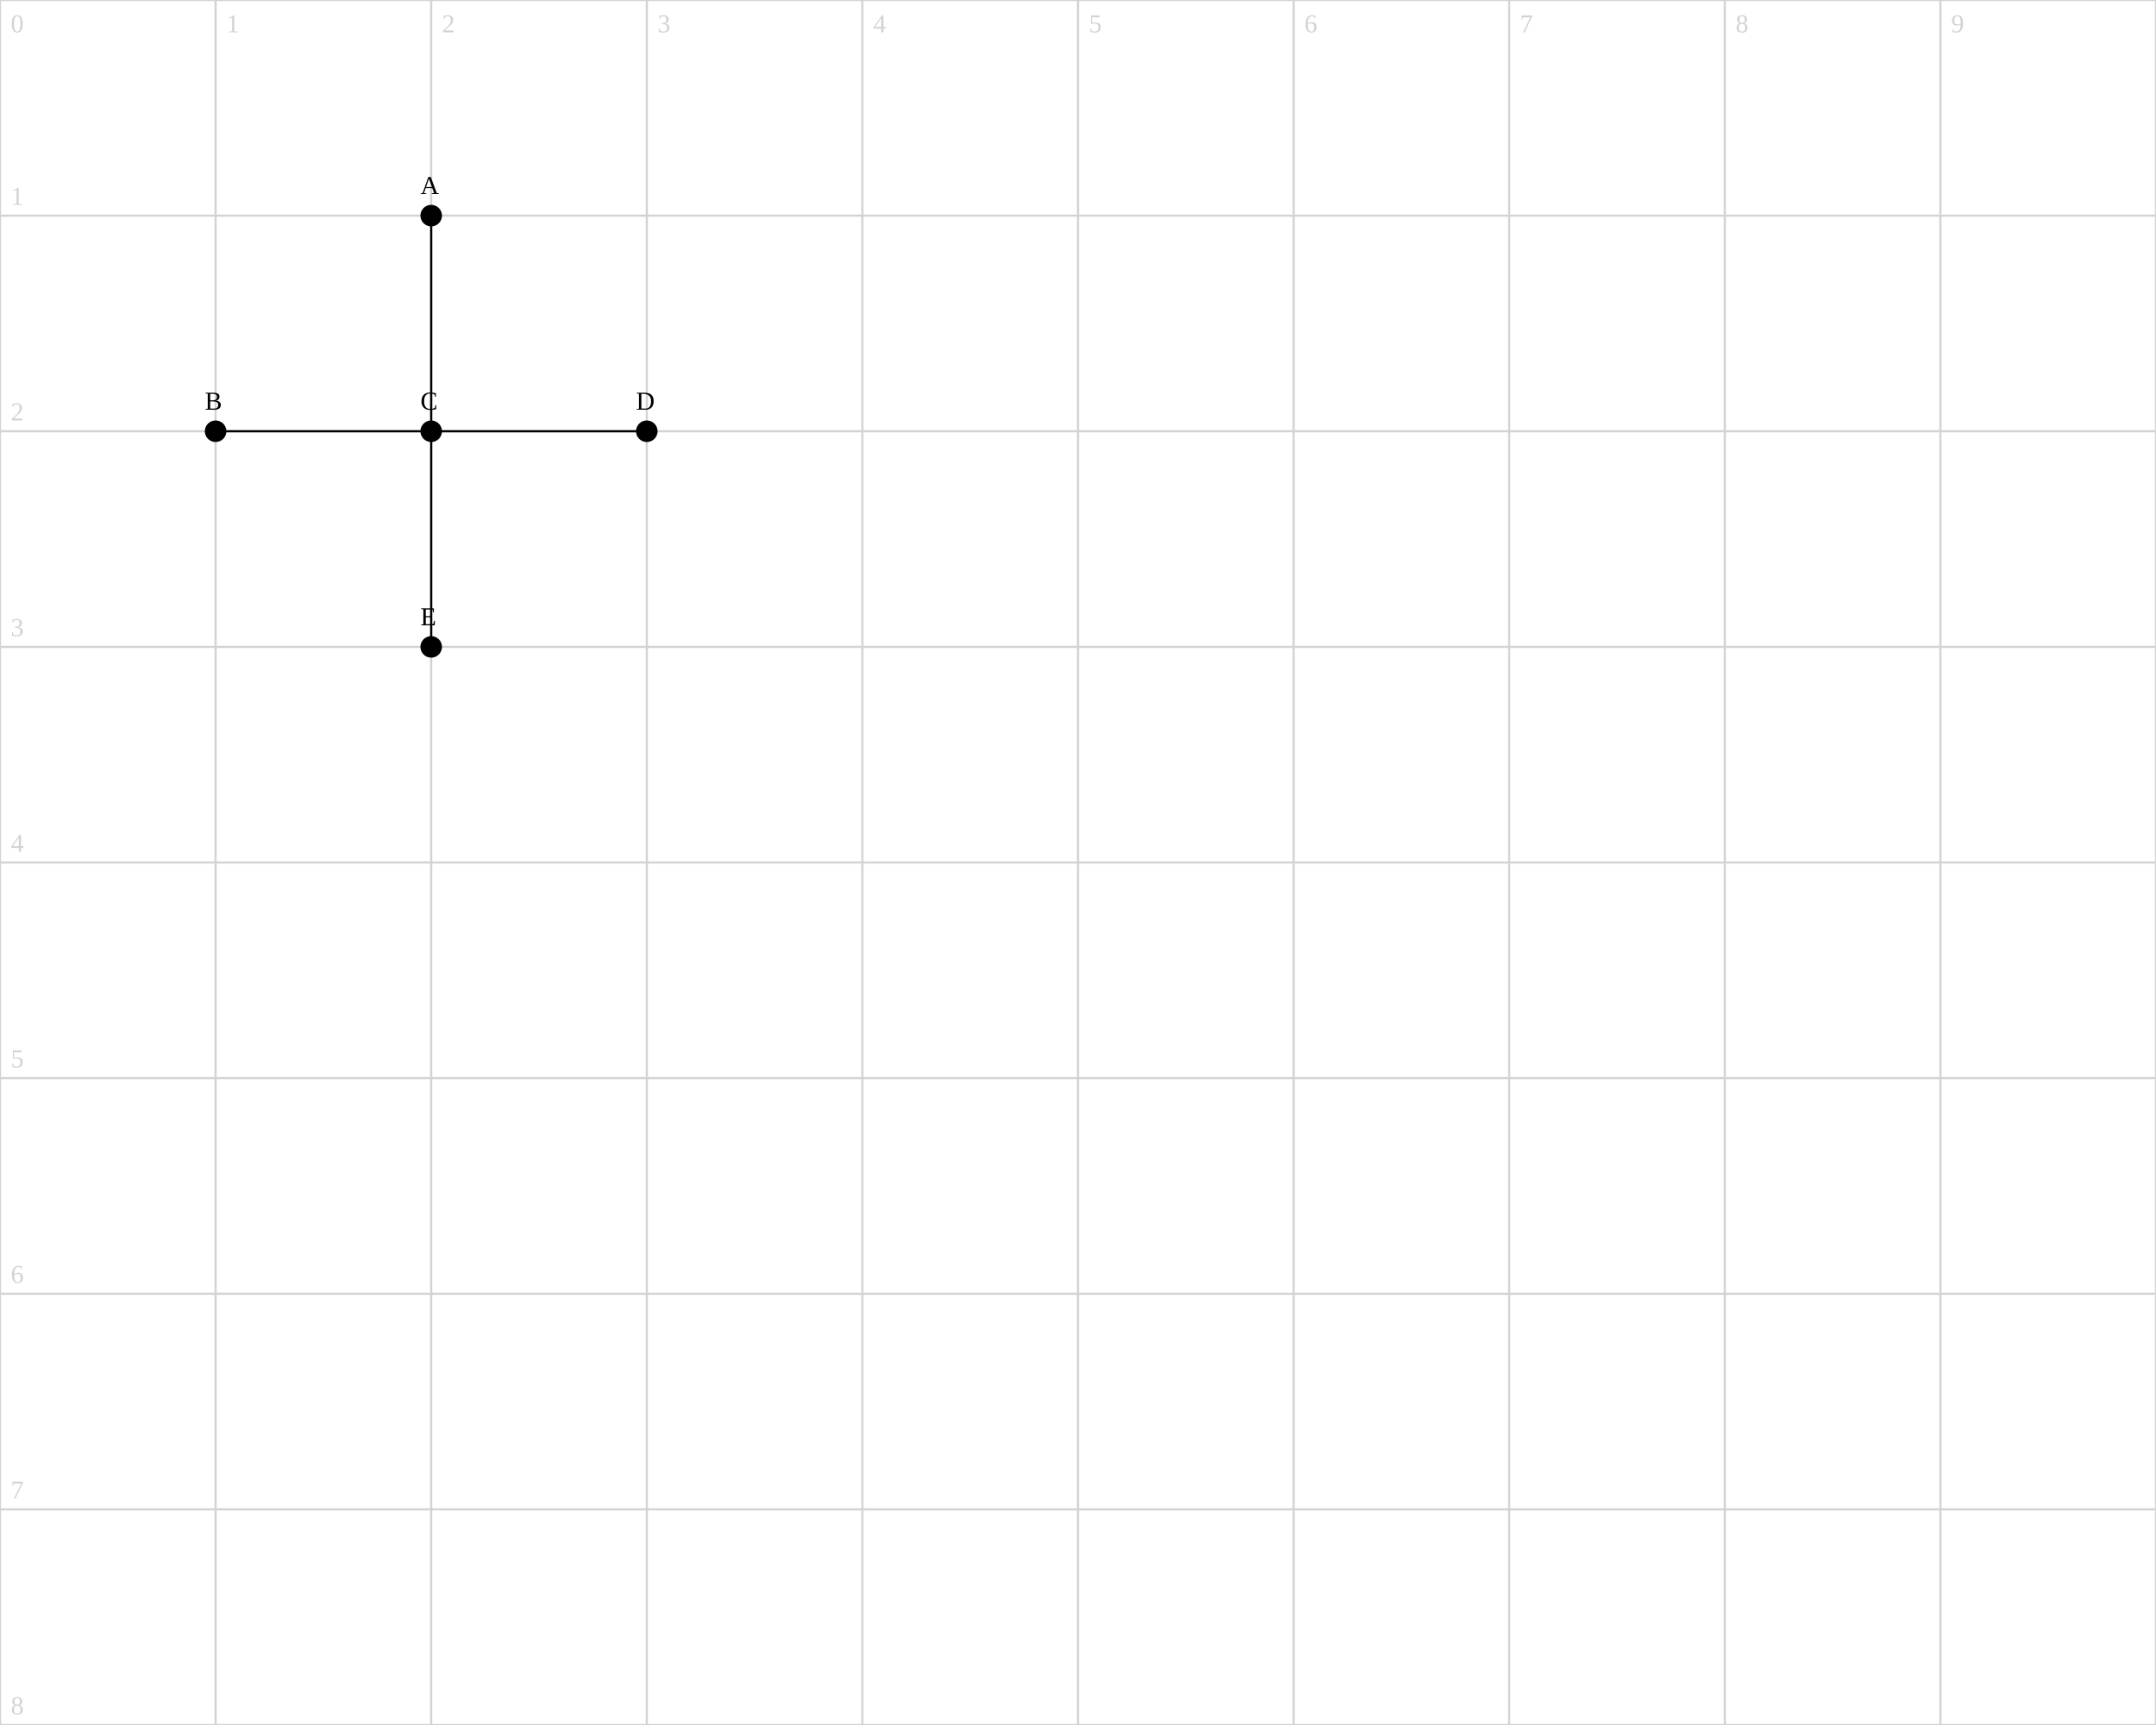
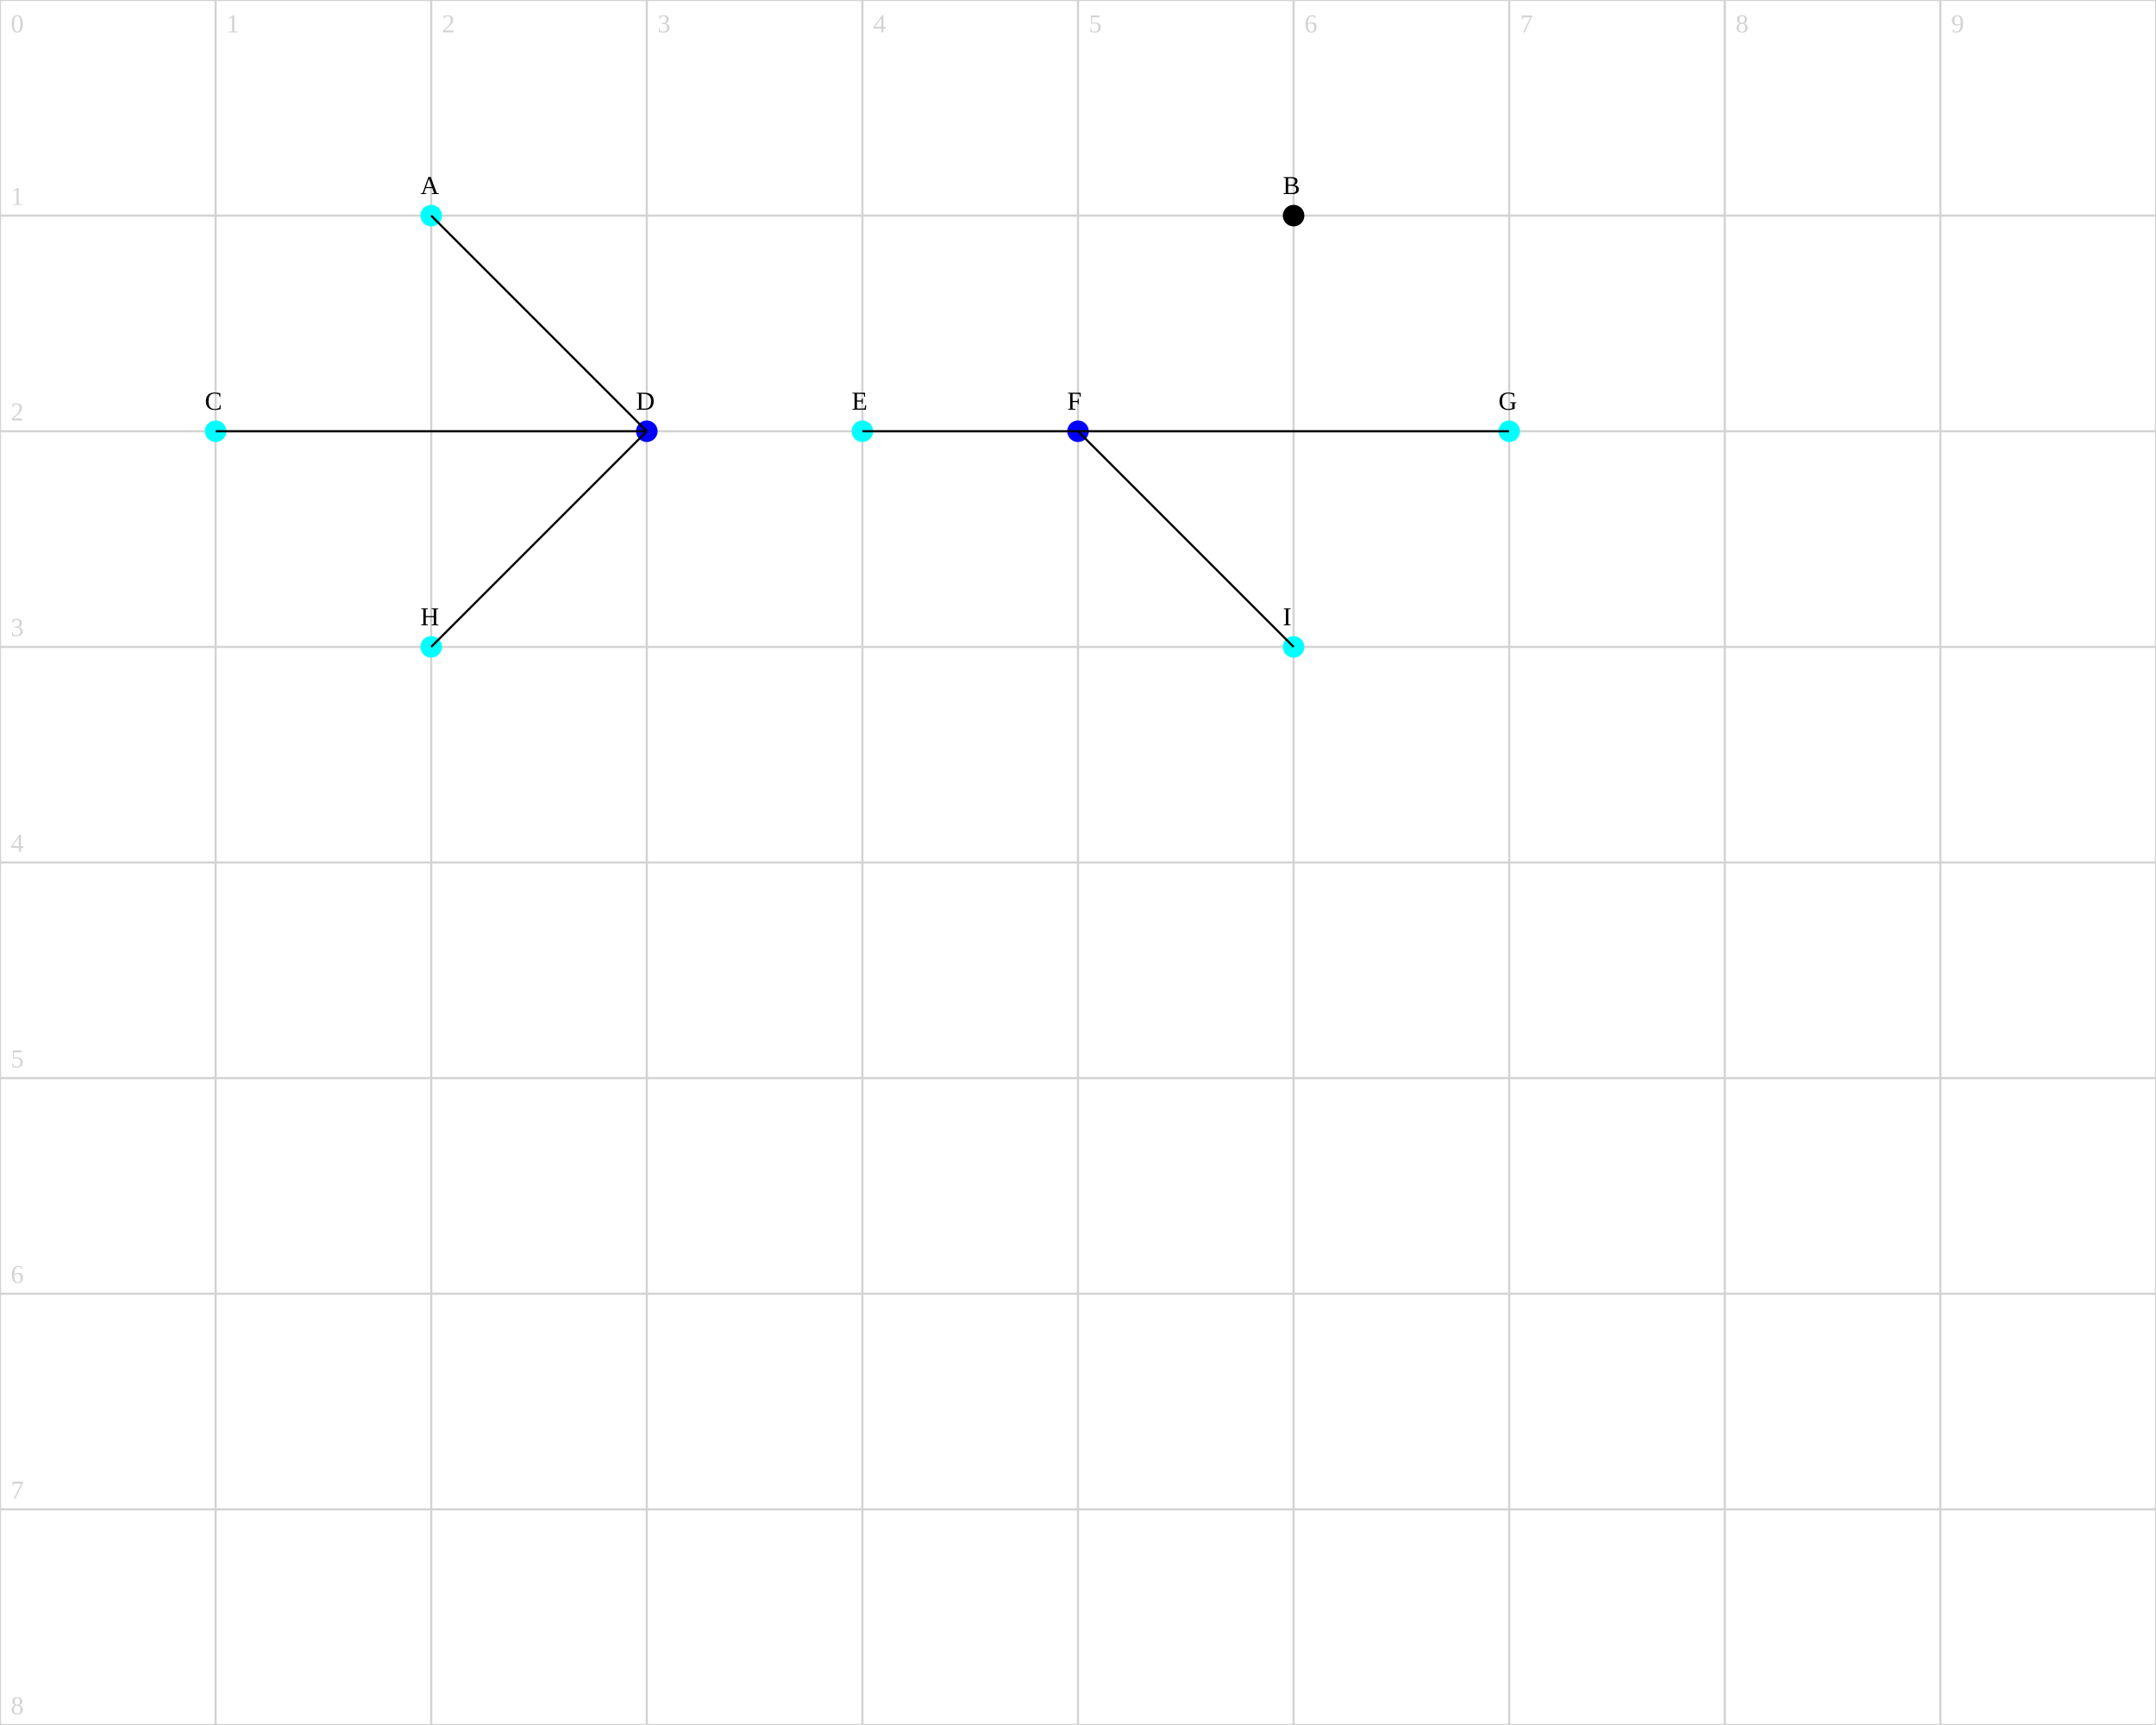
<svg xmlns="http://www.w3.org/2000/svg" version="1.1" width="1000" height="800">
  <line x1="0" y1="0" x2="1000" y2="0" stroke="lightgrey" />
  <text x="5" y="-5" fill="lightgrey">0</text>
  <line x1="0" y1="100" x2="1000" y2="100" stroke="lightgrey" />
  <text x="5" y="95" fill="lightgrey">1</text>
  <line x1="0" y1="200" x2="1000" y2="200" stroke="lightgrey" />
  <text x="5" y="195" fill="lightgrey">2</text>
  <line x1="0" y1="300" x2="1000" y2="300" stroke="lightgrey" />
  <text x="5" y="295" fill="lightgrey">3</text>
  <line x1="0" y1="400" x2="1000" y2="400" stroke="lightgrey" />
  <text x="5" y="395" fill="lightgrey">4</text>
  <line x1="0" y1="500" x2="1000" y2="500" stroke="lightgrey" />
  <text x="5" y="495" fill="lightgrey">5</text>
  <line x1="0" y1="600" x2="1000" y2="600" stroke="lightgrey" />
  <text x="5" y="595" fill="lightgrey">6</text>
  <line x1="0" y1="700" x2="1000" y2="700" stroke="lightgrey" />
  <text x="5" y="695" fill="lightgrey">7</text>
  <line x1="0" y1="800" x2="1000" y2="800" stroke="lightgrey" />
  <text x="5" y="795" fill="lightgrey">8</text>
  <line x1="0" y1="0" x2="0" y2="800" stroke="lightgrey" />
  <text x="5" y="15" fill="lightgrey">0</text>
  <line x1="100" y1="0" x2="100" y2="800" stroke="lightgrey" />
  <text x="105" y="15" fill="lightgrey">1</text>
  <line x1="200" y1="0" x2="200" y2="800" stroke="lightgrey" />
  <text x="205" y="15" fill="lightgrey">2</text>
  <line x1="300" y1="0" x2="300" y2="800" stroke="lightgrey" />
  <text x="305" y="15" fill="lightgrey">3</text>
  <line x1="400" y1="0" x2="400" y2="800" stroke="lightgrey" />
  <text x="405" y="15" fill="lightgrey">4</text>
  <line x1="500" y1="0" x2="500" y2="800" stroke="lightgrey" />
  <text x="505" y="15" fill="lightgrey">5</text>
  <line x1="600" y1="0" x2="600" y2="800" stroke="lightgrey" />
  <text x="605" y="15" fill="lightgrey">6</text>
  <line x1="700" y1="0" x2="700" y2="800" stroke="lightgrey" />
  <text x="705" y="15" fill="lightgrey">7</text>
  <line x1="800" y1="0" x2="800" y2="800" stroke="lightgrey" />
  <text x="805" y="15" fill="lightgrey">8</text>
  <line x1="900" y1="0" x2="900" y2="800" stroke="lightgrey" />
  <text x="905" y="15" fill="lightgrey">9</text>
  <line x1="1000" y1="0" x2="1000" y2="800" stroke="lightgrey" />
  <text x="1005" y="15" fill="lightgrey">10</text>
-   <circle cx="200" cy="100" r="5" fill="black" />
+   <circle cx="200" cy="100" r="5" fill="cyan" />
  <text x="195" y="90" fill="black">A</text>
-   <circle cx="100" cy="200" r="5" fill="black" />
-   <text x="95" y="190" fill="black">B</text>
-   <circle cx="200" cy="200" r="5" fill="black" />
-   <text x="195" y="190" fill="black">C</text>
-   <circle cx="300" cy="200" r="5" fill="black" />
+   <circle cx="600" cy="100" r="5" fill="black" />
+   <text x="595" y="90" fill="black">B</text>
+   <circle cx="100" cy="200" r="5" fill="cyan" />
+   <text x="95" y="190" fill="black">C</text>
+   <circle cx="300" cy="200" r="5" fill="blue" />
  <text x="295" y="190" fill="black">D</text>
-   <circle cx="200" cy="300" r="5" fill="black" />
-   <text x="195" y="290" fill="black">E</text>
-   <line x1="200" y1="100" x2="200" y2="200" stroke="black" />
-   <line x1="100" y1="200" x2="200" y2="200" stroke="black" />
-   <line x1="200" y1="200" x2="300" y2="200" stroke="black" />
-   <line x1="200" y1="200" x2="200" y2="300" stroke="black" />
+   <circle cx="400" cy="200" r="5" fill="cyan" />
+   <text x="395" y="190" fill="black">E</text>
+   <circle cx="500" cy="200" r="5" fill="blue" />
+   <text x="495" y="190" fill="black">F</text>
+   <circle cx="700" cy="200" r="5" fill="cyan" />
+   <text x="695" y="190" fill="black">G</text>
+   <circle cx="200" cy="300" r="5" fill="cyan" />
+   <text x="195" y="290" fill="black">H</text>
+   <circle cx="600" cy="300" r="5" fill="cyan" />
+   <text x="595" y="290" fill="black">I</text>
+   <line x1="200" y1="100" x2="300" y2="200" stroke="black" />
+   <line x1="100" y1="200" x2="300" y2="200" stroke="black" />
+   <line x1="400" y1="200" x2="500" y2="200" stroke="black" />
+   <line x1="500" y1="200" x2="700" y2="200" stroke="black" />
+   <line x1="200" y1="300" x2="300" y2="200" stroke="black" />
+   <line x1="600" y1="300" x2="500" y2="200" stroke="black" />
</svg>
